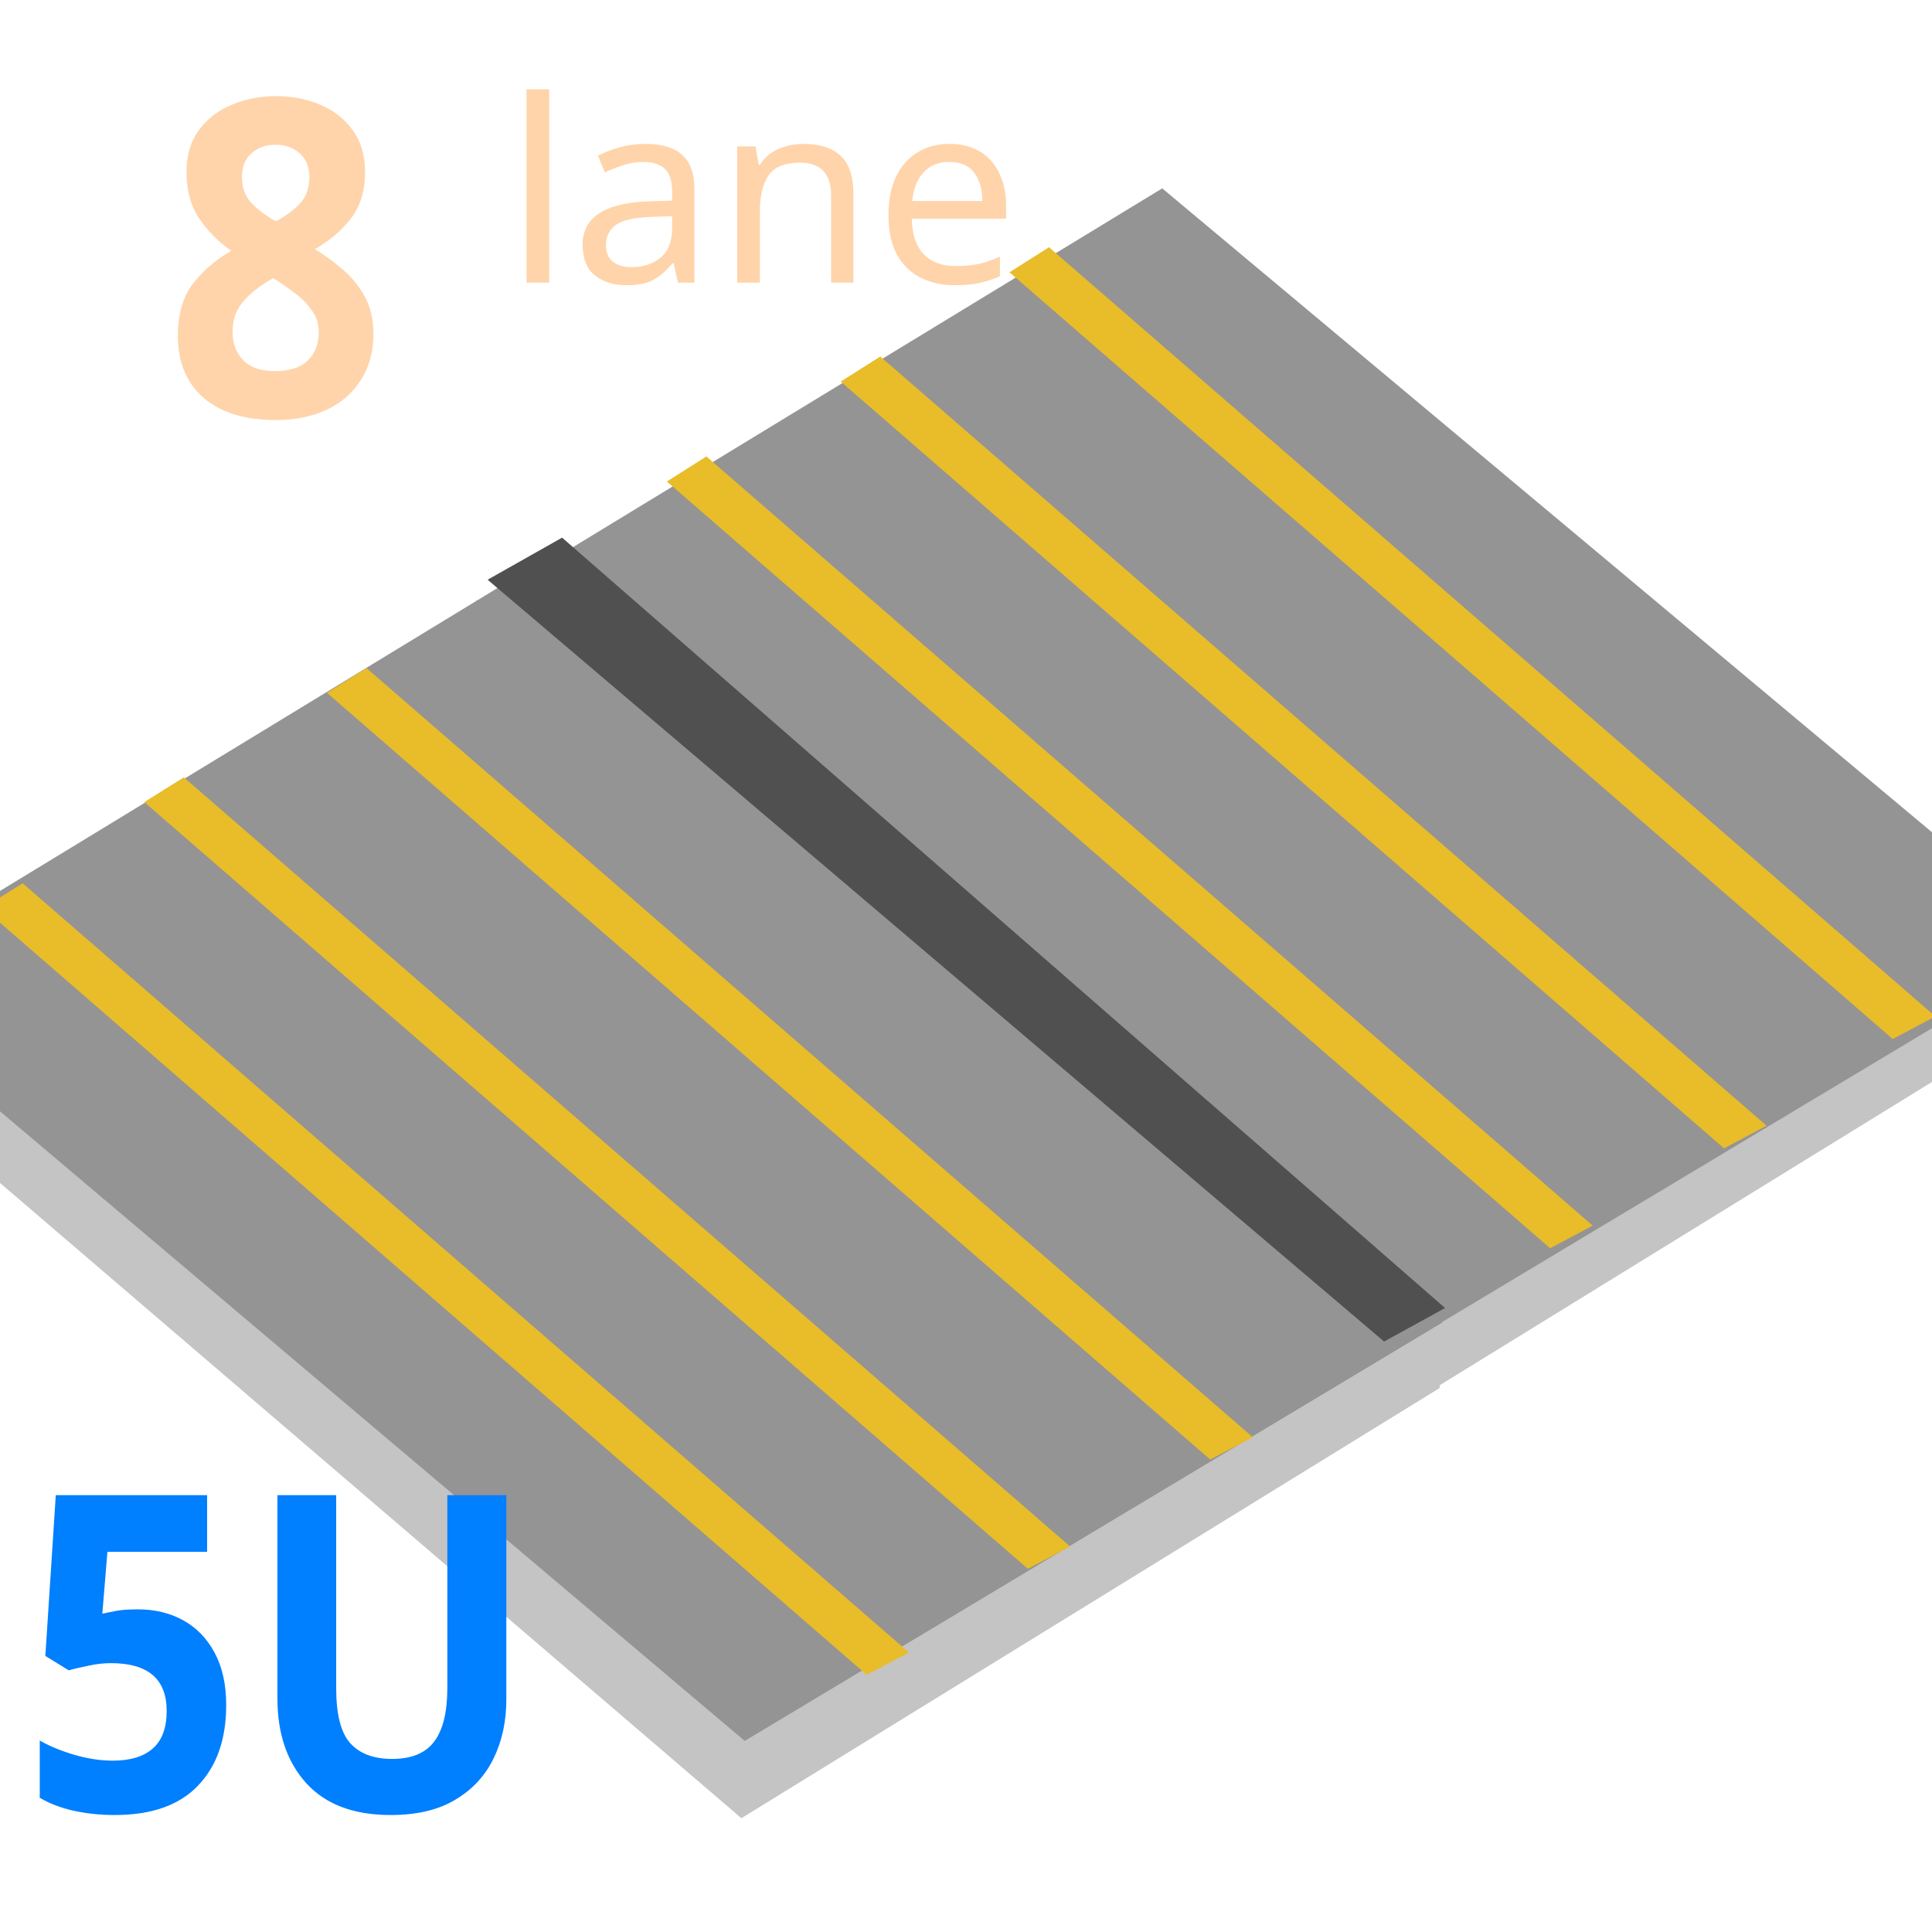
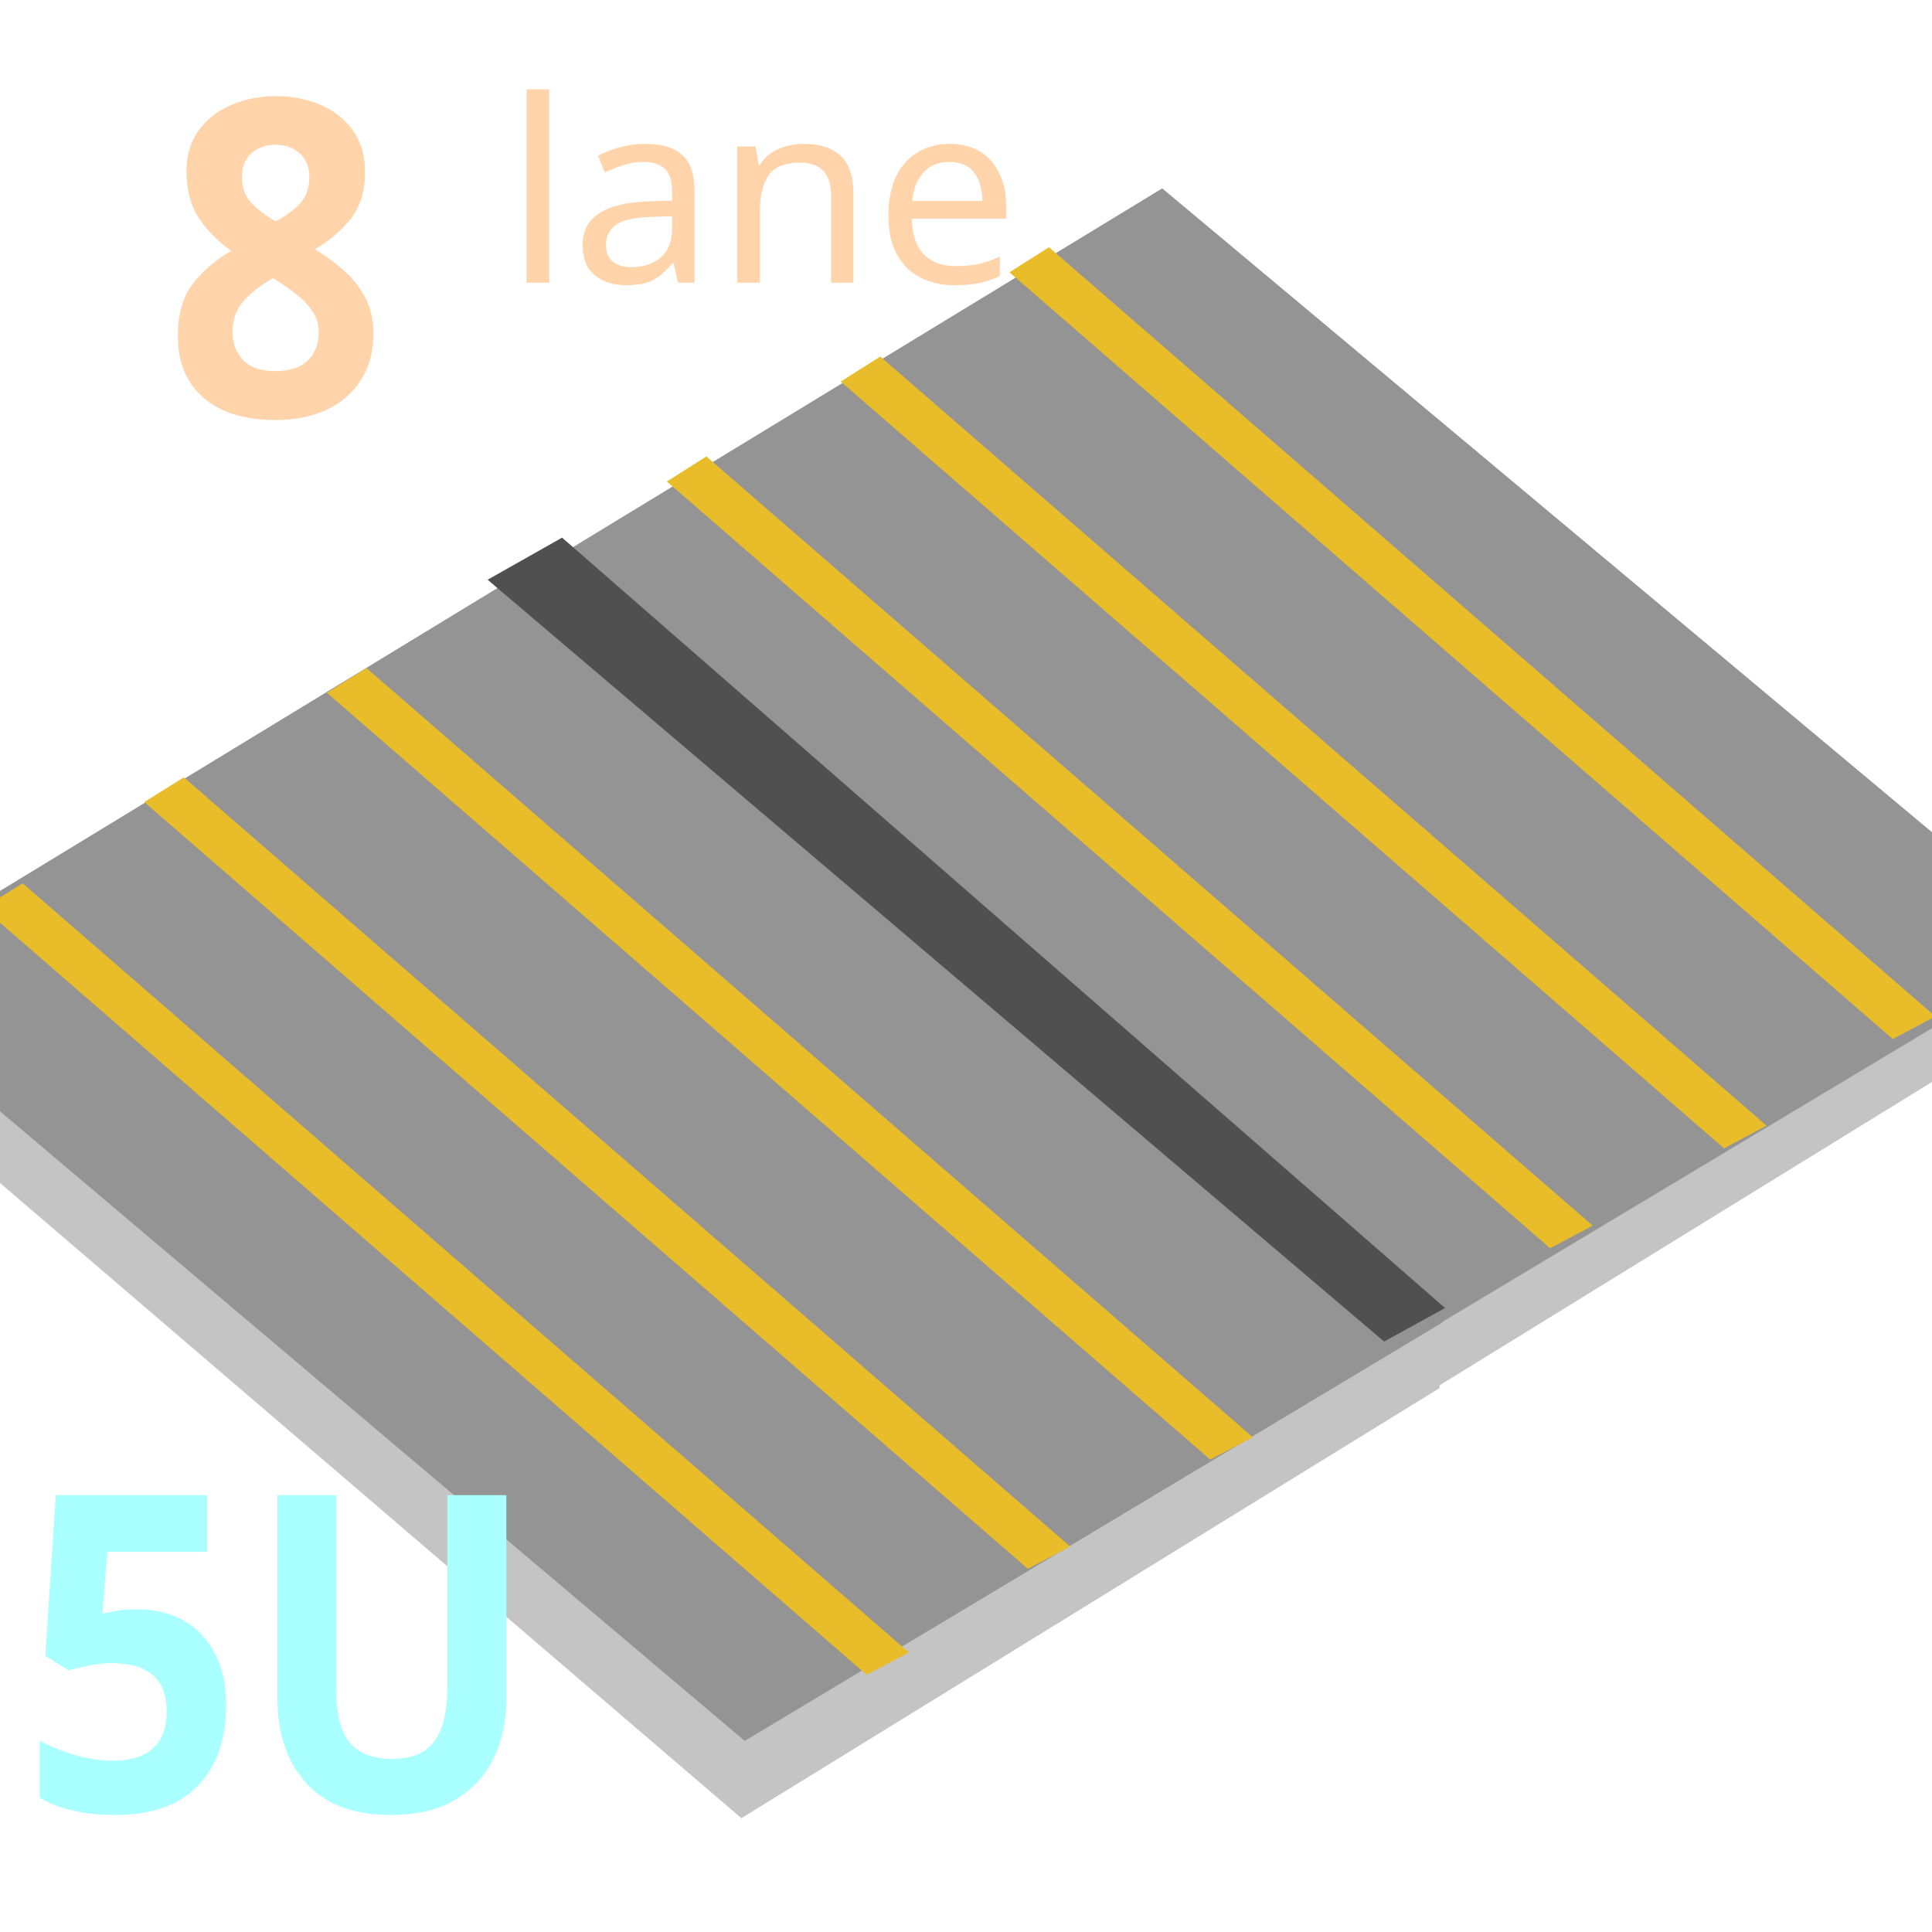
<svg xmlns="http://www.w3.org/2000/svg" width="64" height="64">
  <defs>
    <clipPath id="clip-LargeRoad8lanes">
      <rect height="64" id="svg_1" width="64" />
    </clipPath>undefinedundefined</defs>
  <g class="layer">
    <polyline fill="none" id="svg_17" opacity="0.5" points="9.036 5.972 8.862 6.965 8.691 7.861 8.616 8.679 8.469 9.598" stroke-linecap="round" />
-     <text fill="#ffd4aa" font-family="Sans-serif" font-size="24" font-weight="bold" id="svg_18" stroke-width="0" style="cursor: move;" text-anchor="middle" transform="matrix(1 0 0 1 0 0) matrix(0.539213 0 0 0.609831 0.963212 -1.20126)" x="15.16" xml:space="preserve" y="24.55">8</text>
+     <text fill="#ffd4aa" font-family="Sans-serif" font-size="24" font-weight="bold" id="svg_18" stroke-width="0" text-anchor="middle" transform="matrix(1 0 0 1 0 0) matrix(0.539213 0 0 0.609831 0.963212 -1.20126)" x="15.16" xml:space="preserve" y="24.55">8</text>
    <g clip-path="url(#clip-HighwayTwoway4lanes_)" data-name="HighwayTwoway4lanes " id="svg_3">
      <path d="m15.79,21.93l29.61,25.37l23.13,-14.25l0,-1.62l-52.74,-11.55l0,2.05z" data-name="Path 2186" fill="#c4c4c4" id="svg_4" />
      <path d="m-5.05,34.86l29.61,25.37l23.13,-14.25l0,-1.62l-52.74,-11.55l0,2.05z" data-name="Path 2186" fill="#c4c4c4" id="svg_5" />
      <path d="m15.72,20.11l29.69,25.1l23.11,-13.86l-30.02,-25.11l-22.78,13.87z" data-name="Path 2193" fill="#949494" id="svg_6" />
      <path d="m-5.02,32.57l29.69,25.1l23.11,-13.86l-30.02,-25.11l-22.78,13.87z" data-name="Path 2193" fill="#949494" id="svg_7" />
      <path d="m4.78,26.57l29.27,25.4l1.4,-0.74l-29.36,-25.48l-1.31,0.82z" data-name="Path 2190" fill="#e9bc29" id="svg_8" />
      <path d="m22.09,15.95l29.26,25.4l1.41,-0.75l-29.36,-25.48l-1.31,0.83z" data-name="Path 2946" fill="#e9bc29" id="svg_9" />
      <path d="m10.83,22.95l29.26,25.4l1.41,-0.74l-29.36,-25.48l-1.31,0.82z" data-name="Path 2947" fill="#e9bc29" id="svg_10" />
      <path d="m27.85,12.64l29.26,25.4l1.41,-0.75l-29.36,-25.48l-1.31,0.83z" data-name="Path 2946" fill="#e9bc29" id="svg_11" />
      <path d="m33.44,9.02l29.26,25.4l1.41,-0.75l-29.36,-25.48l-1.31,0.83z" data-name="Path 2946" fill="#e9bc29" id="svg_13" />
      <path d="m-0.56,30.08l29.27,25.4l1.4,-0.74l-29.36,-25.48l-1.31,0.82z" data-name="Path 2190" fill="#e9bc29" id="svg_14" />
    </g>
    <text fill="#ffd4aa" font-family="Sans-serif" font-size="11" font-weight="normal" id="svg_19" stroke-width="0" text-anchor="middle" transform="matrix(0.774676 0 0 0.766501 3.36502 -0.988836)" x="28.24" xml:space="preserve" y="13.51">lane</text>
-     <text fill="#007fff" font-family="Sans-serif" font-size="24" font-weight="bold" id="svg_35" stroke-width="0" style="cursor: move;" text-anchor="middle" transform="matrix(0.539213 0 0 0.609831 0.963212 -1.20126)" x="15.42" xml:space="preserve" y="100.33">5U</text>
-     <path d="m16.16,19.21l29.69,25.23l2.02,-1.11l-29.25,-25.52l-2.46,1.39z" data-name="Path 2288" fill="#505050" id="svg_12" />
+     <text fill="#aaffff" font-family="Sans-serif" font-size="24" font-weight="bold" id="svg_35" stroke-width="0" text-anchor="middle" transform="matrix(0.539213 0 0 0.609831 0.963212 -1.20126)" x="15.42" xml:space="preserve" y="100.33">5U</text>
+     <path d="m16.16,19.21l29.69,25.23l2.02,-1.11l-29.25,-25.52l-2.46,1.39l0,0.01z" data-name="Path 2288" fill="#505050" id="svg_12" />
  </g>
</svg>
